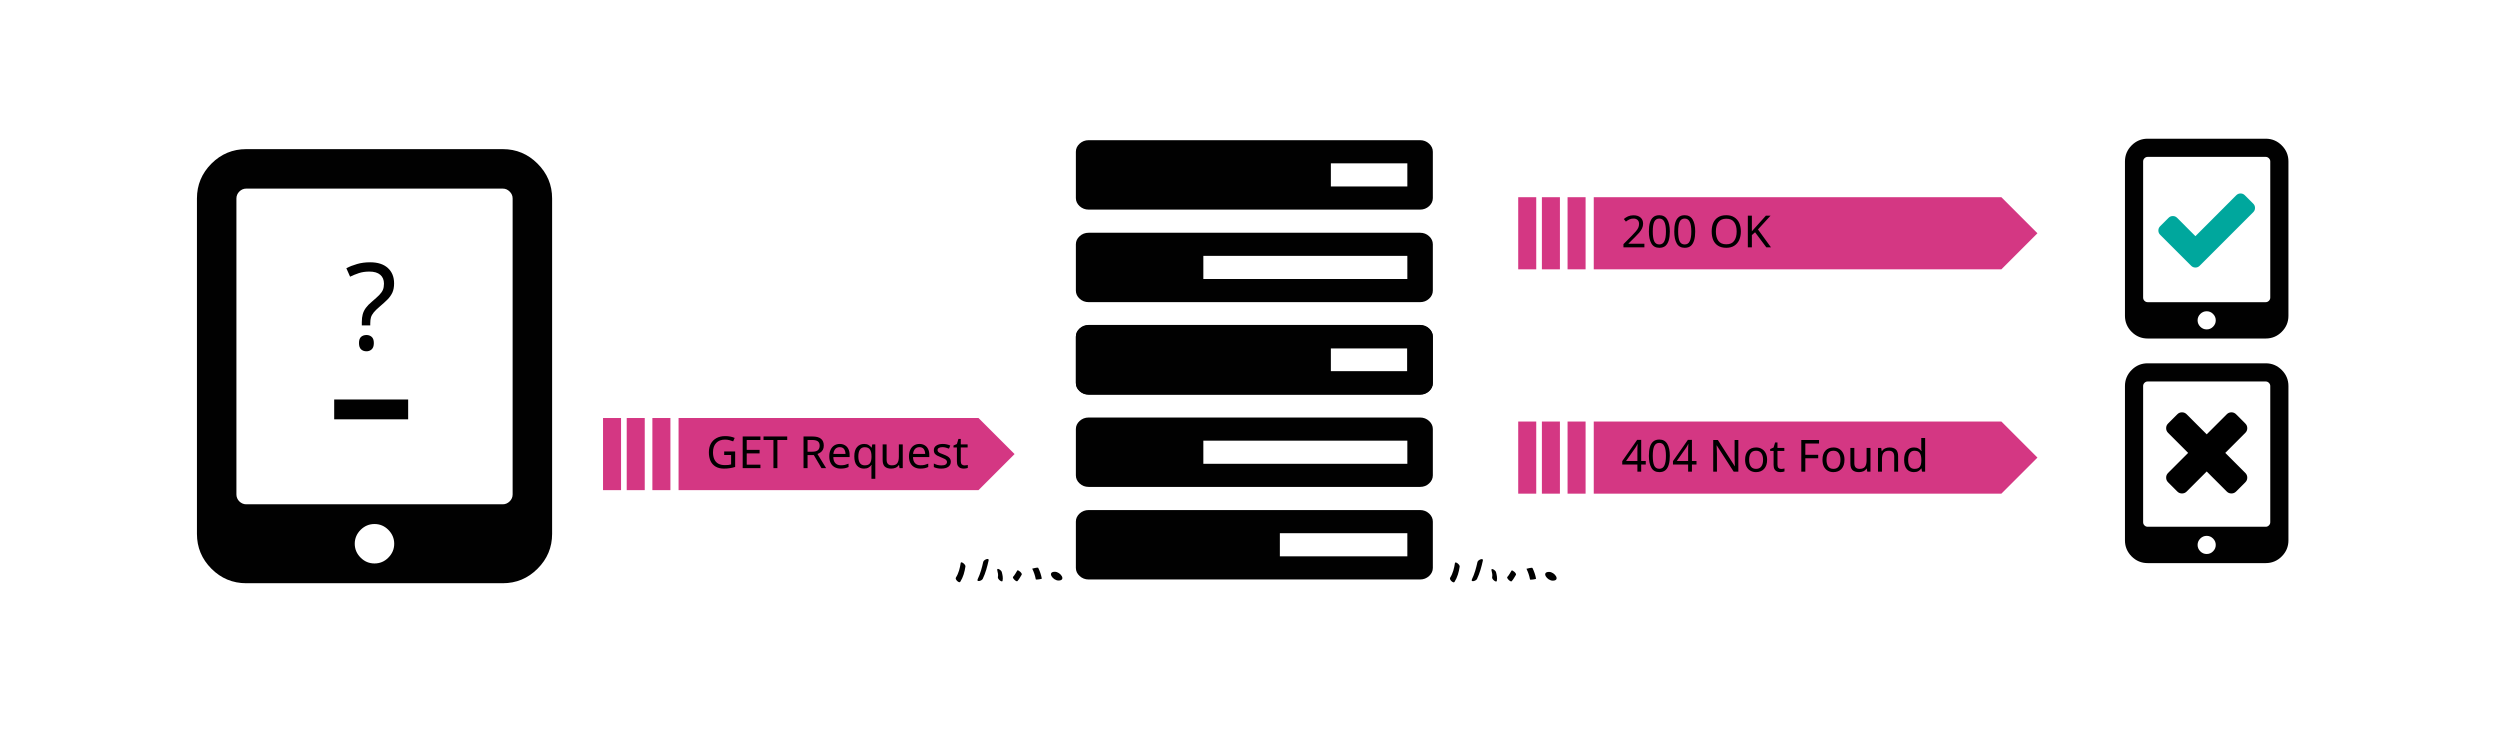
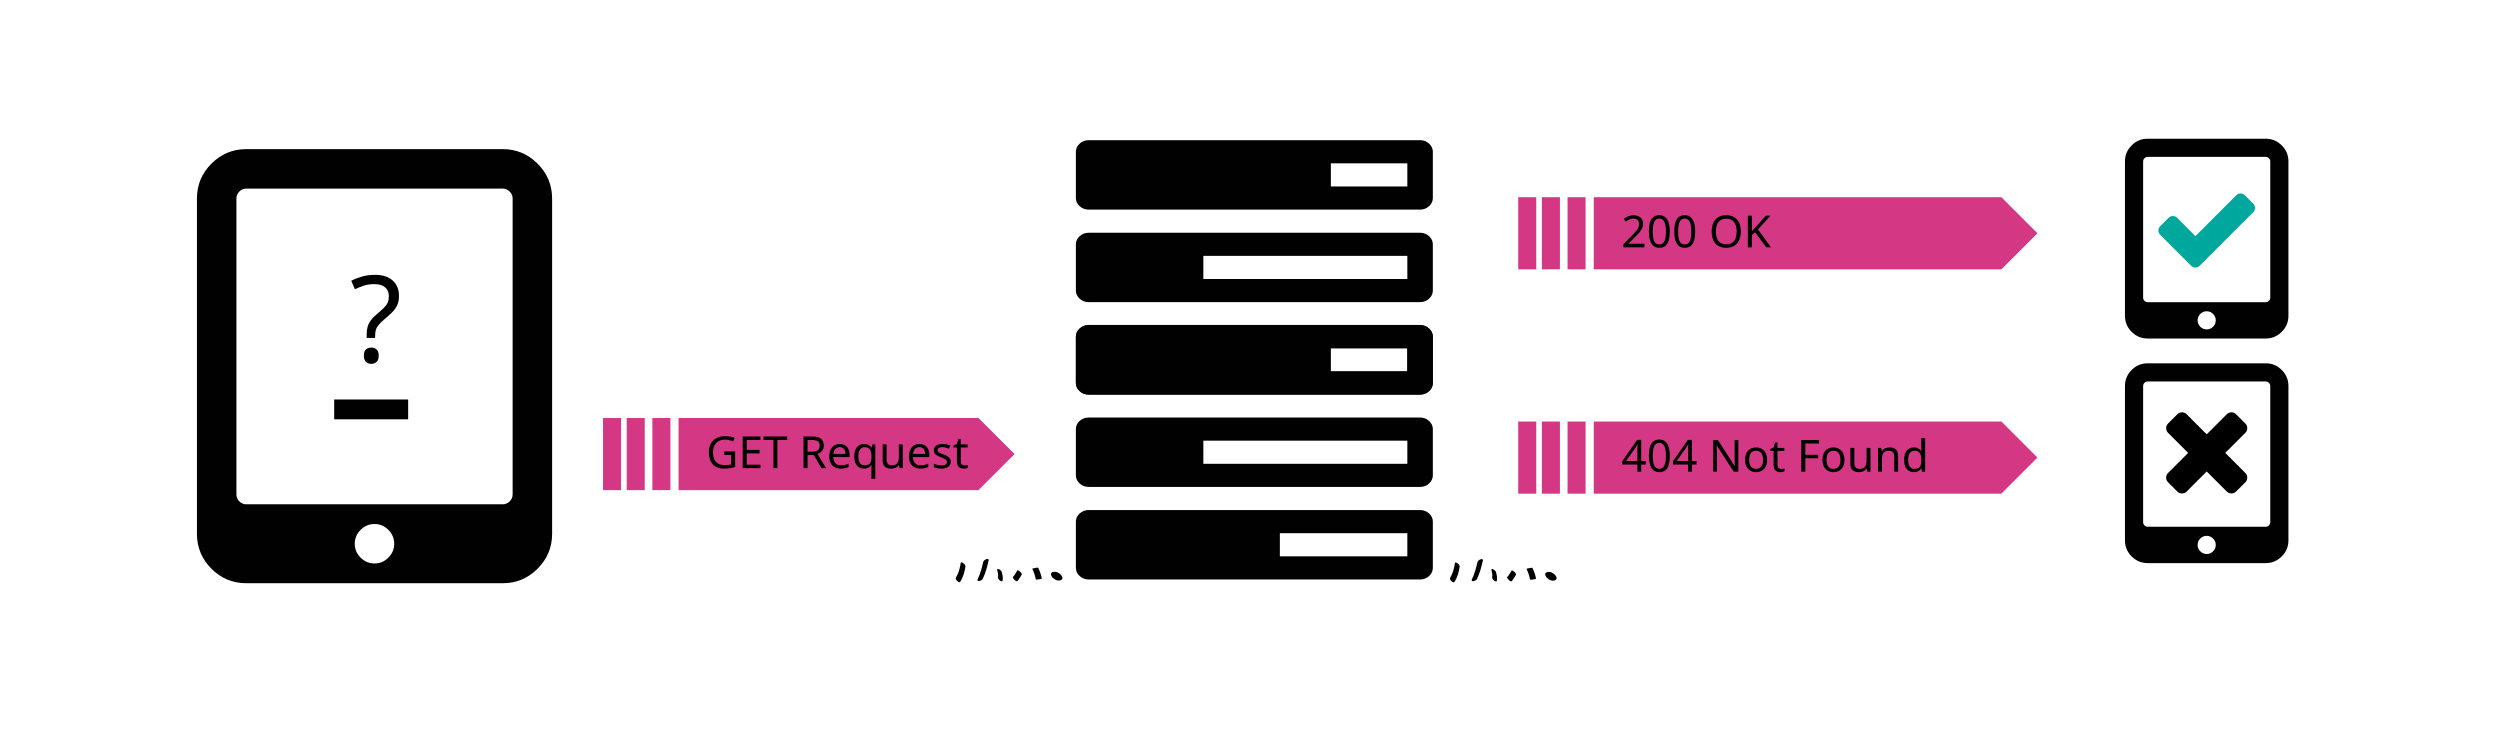
<svg xmlns="http://www.w3.org/2000/svg" version="1.1" id="Layer_2" x="0px" y="0px" width="513px" height="150px" viewBox="0 0 513 150" enable-background="new 0 0 513 150" xml:space="preserve">
  <g>
    <g>
      <path d="M197.038,119.399c0.608-0.961,0.901-2.037,1.07-3.153c0.064-0.425-0.907-1.154-0.971-0.734    c-0.158,1.047-0.412,2.102-0.984,3.005C195.903,118.911,196.83,119.728,197.038,119.399L197.038,119.399z" />
    </g>
  </g>
  <g>
    <g>
      <path d="M201.66,118.78c0.581-1.205,0.915-2.483,1.207-3.784c0.138-0.617-1.004-0.16-1.107,0.301    c-0.273,1.221-0.588,2.413-1.135,3.544C200.304,119.508,201.451,119.212,201.66,118.78L201.66,118.78z" />
    </g>
  </g>
  <g>
    <g>
      <path d="M205.726,119.184c0.131-0.634-0.009-1.203-0.165-1.818c-0.093-0.368-1.092-1.012-0.92-0.334    c0.121,0.479,0.228,0.913,0.126,1.406C204.683,118.842,205.642,119.592,205.726,119.184L205.726,119.184z" />
    </g>
  </g>
  <g>
    <g>
      <path d="M208.772,119.247c0.37-0.396,0.593-0.867,0.88-1.319c0.189-0.297-0.767-1.075-0.895-0.873    c-0.288,0.453-0.51,0.924-0.88,1.319C207.668,118.599,208.57,119.463,208.772,119.247L208.772,119.247z" />
    </g>
  </g>
  <g>
    <g>
      <path d="M213.783,118.736c-0.14-0.771-0.389-1.497-0.732-2.199c-0.098-0.201-1.226,0.18-1.24,0.148    c0.343,0.703,0.592,1.429,0.732,2.199C212.564,119.007,213.797,118.812,213.783,118.736L213.783,118.736z" />
    </g>
  </g>
  <g>
    <g>
      <path d="M217.206,119.124c1.636,0,0.419-1.797-0.756-1.797C214.814,117.327,216.031,119.124,217.206,119.124L217.206,119.124z" />
    </g>
  </g>
  <g>
    <g>
      <path d="M298.456,119.427c0.608-0.96,0.901-2.036,1.07-3.152c0.064-0.425-0.907-1.154-0.971-0.734    c-0.158,1.046-0.412,2.101-0.984,3.004C297.321,118.938,298.248,119.755,298.456,119.427L298.456,119.427z" />
    </g>
  </g>
  <g>
    <g>
      <path d="M303.077,118.808c0.582-1.204,0.916-2.483,1.208-3.783c0.138-0.617-1.004-0.16-1.107,0.301    c-0.273,1.221-0.588,2.412-1.136,3.543C301.72,119.535,302.868,119.239,303.077,118.808L303.077,118.808z" />
    </g>
  </g>
  <g>
    <g>
      <path d="M307.144,119.211c0.131-0.634-0.01-1.203-0.165-1.818c-0.093-0.368-1.092-1.012-0.92-0.334    c0.12,0.479,0.228,0.913,0.126,1.406C306.101,118.869,307.06,119.619,307.144,119.211L307.144,119.211z" />
    </g>
  </g>
  <g>
    <g>
      <path d="M310.19,119.274c0.371-0.395,0.592-0.866,0.88-1.318c0.189-0.297-0.766-1.075-0.895-0.873    c-0.288,0.452-0.51,0.924-0.88,1.318C309.086,118.626,309.987,119.49,310.19,119.274L310.19,119.274z" />
    </g>
  </g>
  <g>
    <g>
      <path d="M315.201,118.764c-0.14-0.77-0.389-1.496-0.732-2.198c-0.099-0.202-1.226,0.18-1.24,0.148    c0.343,0.702,0.592,1.429,0.732,2.198C313.982,119.034,315.215,118.839,315.201,118.764L315.201,118.764z" />
    </g>
  </g>
  <g>
    <g>
      <path d="M318.624,119.151c1.636,0,0.419-1.797-0.756-1.797C316.232,117.354,317.449,119.151,318.624,119.151L318.624,119.151z" />
    </g>
  </g>
  <g>
    <polygon fill="#D43783" points="139.242,85.776 139.242,100.576 200.788,100.576 208.188,93.178 200.788,85.776  " />
    <rect x="123.741" y="85.777" fill="#D43783" width="3.699" height="14.8" />
    <rect x="128.602" y="85.777" fill="#D43783" width="3.699" height="14.8" />
    <rect x="133.868" y="85.777" fill="#D43783" width="3.701" height="14.8" />
  </g>
  <path fill="#010101" d="M113.293,40.729v68.821c0,2.786-0.997,5.165-2.989,7.149c-1.975,1.983-4.354,2.979-7.14,2.979h-52.64  c-2.768,0-5.166-0.996-7.141-2.979c-1.974-1.984-2.971-4.363-2.971-7.149V40.729c0-2.785,0.997-5.165,2.971-7.148  c1.975-1.983,4.373-2.98,7.141-2.98h52.64c2.785,0,5.165,0.997,7.14,2.98C112.296,35.564,113.293,37.944,113.293,40.729z   M105.193,101.449v-60.72c0-0.553-0.203-1.022-0.609-1.419c-0.406-0.407-0.867-0.608-1.42-0.608h-52.64  c-0.534,0-1.015,0.201-1.421,0.608c-0.387,0.396-0.591,0.866-0.591,1.419v60.72c0,0.555,0.204,1.035,0.591,1.431  c0.406,0.397,0.887,0.601,1.421,0.601h52.64c0.553,0,1.014-0.203,1.42-0.601C104.99,102.484,105.193,102.004,105.193,101.449z   M79.694,114.42c0.794-0.792,1.199-1.752,1.199-2.84c0-1.098-0.405-2.048-1.199-2.851c-0.793-0.803-1.753-1.2-2.841-1.2  c-1.107,0-2.048,0.397-2.86,1.2c-0.793,0.803-1.199,1.753-1.199,2.851c0,1.088,0.406,2.048,1.199,2.84  c0.812,0.812,1.753,1.201,2.86,1.201C77.941,115.621,78.901,115.232,79.694,114.42z" />
  <g>
    <path fill="#010101" d="M294.019,69.061v9.493c0,0.643-0.262,1.196-0.774,1.671c-0.513,0.465-1.133,0.703-1.836,0.703h-68.023   c-0.71,0-1.323-0.238-1.843-0.703c-0.512-0.475-0.774-1.028-0.774-1.671v-9.493c0-0.65,0.263-1.201,0.774-1.674   c0.52-0.47,1.133-0.708,1.843-0.708h68.023c0.703,0,1.323,0.238,1.836,0.708C293.757,67.859,294.019,68.41,294.019,69.061z    M294.019,88.045v9.498c0,0.638-0.262,1.201-0.774,1.666c-0.513,0.478-1.133,0.703-1.836,0.703h-68.023   c-0.71,0-1.323-0.226-1.843-0.703c-0.512-0.465-0.774-1.028-0.774-1.666v-9.498c0-0.638,0.263-1.201,0.774-1.666   c0.52-0.47,1.133-0.703,1.843-0.703h68.023c0.703,0,1.323,0.233,1.836,0.703C293.757,86.844,294.019,87.407,294.019,88.045z    M294.019,107.037v9.493c0,0.647-0.262,1.201-0.774,1.671c-0.513,0.472-1.133,0.708-1.836,0.708h-68.023   c-0.71,0-1.323-0.236-1.843-0.708c-0.512-0.47-0.774-1.023-0.774-1.671v-9.493c0-0.643,0.263-1.196,0.774-1.671   c0.52-0.465,1.133-0.703,1.843-0.703h68.023c0.703,0,1.323,0.238,1.836,0.703C293.757,105.841,294.019,106.395,294.019,107.037z    M246.925,95.169h41.86v-4.75h-41.86V95.169z M262.628,114.161h26.157v-4.75h-26.157V114.161z M273.094,76.177h15.691v-4.748   h-15.691V76.177z" />
    <path fill="#010101" d="M294.019,31.145v9.493c0,0.643-0.262,1.196-0.774,1.671c-0.513,0.467-1.133,0.703-1.836,0.703h-68.023   c-0.71,0-1.323-0.236-1.843-0.703c-0.512-0.475-0.774-1.028-0.774-1.671v-9.493c0-0.647,0.263-1.201,0.774-1.671   c0.52-0.47,1.133-0.708,1.843-0.708h68.023c0.703,0,1.323,0.238,1.836,0.708S294.019,30.497,294.019,31.145z M294.019,50.132v9.496   c0,0.64-0.262,1.203-0.774,1.668c-0.513,0.475-1.133,0.703-1.836,0.703h-68.023c-0.71,0-1.323-0.229-1.843-0.703   c-0.512-0.465-0.774-1.028-0.774-1.668v-9.496c0-0.638,0.263-1.201,0.774-1.666c0.52-0.473,1.133-0.703,1.843-0.703h68.023   c0.703,0,1.323,0.23,1.836,0.703C293.757,48.931,294.019,49.494,294.019,50.132z M294.019,69.124v9.49   c0,0.65-0.262,1.201-0.774,1.674c-0.513,0.47-1.133,0.708-1.836,0.708h-68.023c-0.71,0-1.323-0.238-1.843-0.708   c-0.512-0.473-0.774-1.023-0.774-1.674v-9.49c0-0.646,0.263-1.196,0.774-1.674c0.52-0.465,1.133-0.703,1.843-0.703h68.023   c0.703,0,1.323,0.238,1.836,0.703C293.757,67.928,294.019,68.479,294.019,69.124z M246.925,57.254h41.86v-4.748h-41.86V57.254z    M262.628,76.246h26.157v-4.748h-26.157V76.246z M273.094,38.264h15.691v-4.75h-15.691V38.264z" />
  </g>
  <rect x="68.577" y="81.975" fill="#010101" width="15.177" height="4.069" />
  <g>
    <path fill="#00A79D" d="M462.73,42.667c0,0.341-0.122,0.632-0.358,0.869l-9.265,9.265l-1.739,1.738   c-0.236,0.24-0.528,0.36-0.868,0.36c-0.343,0-0.633-0.12-0.871-0.36l-1.739-1.738l-4.634-4.631c-0.239-0.24-0.358-0.53-0.358-0.872   c0-0.339,0.119-0.63,0.358-0.868l1.741-1.739c0.239-0.24,0.528-0.359,0.869-0.359c0.34,0,0.632,0.119,0.87,0.359l3.764,3.771   l8.392-8.405c0.238-0.237,0.527-0.357,0.87-0.357c0.341,0,0.633,0.12,0.869,0.357l1.741,1.741   C462.608,42.037,462.73,42.327,462.73,42.667z" />
  </g>
  <g>
    <path d="M461.139,98.005c0,0.376-0.13,0.693-0.394,0.955l-1.904,1.907c-0.262,0.261-0.579,0.391-0.952,0.391   c-0.374,0-0.693-0.13-0.952-0.391l-4.121-4.121l-4.118,4.121c-0.265,0.261-0.579,0.391-0.955,0.391   c-0.373,0-0.693-0.13-0.952-0.391l-1.907-1.907c-0.261-0.262-0.391-0.579-0.391-0.955c0-0.37,0.13-0.688,0.391-0.952l4.121-4.118   l-4.121-4.121c-0.261-0.261-0.391-0.578-0.391-0.952c0-0.373,0.13-0.692,0.391-0.952l1.907-1.905   c0.259-0.264,0.579-0.395,0.952-0.395c0.376,0,0.69,0.131,0.955,0.395l4.118,4.12l4.121-4.12c0.259-0.264,0.578-0.395,0.952-0.395   c0.373,0,0.69,0.131,0.952,0.395l1.904,1.905c0.264,0.26,0.394,0.579,0.394,0.952c0,0.374-0.13,0.691-0.394,0.952l-4.119,4.121   l4.119,4.118C461.009,97.317,461.139,97.635,461.139,98.005z" />
  </g>
  <rect x="144.899" y="88.549" fill="none" width="58.34" height="15.296" />
  <text transform="matrix(1 0 0 1 144.8994 96.0654)" font-family="'MarkerFelt-Wide'" font-size="9.1">GET Request</text>
  <g>
    <polygon fill="#D43783" points="327.038,40.465 327.038,55.265 410.684,55.265 418.083,47.865 410.684,40.465  " />
    <rect x="311.537" y="40.466" fill="#D43783" width="3.699" height="14.8" />
    <rect x="316.396" y="40.466" fill="#D43783" width="3.699" height="14.8" />
    <rect x="321.664" y="40.466" fill="#D43783" width="3.7" height="14.8" />
  </g>
  <rect x="332.694" y="43.238" fill="none" width="58.341" height="15.296" />
  <text transform="matrix(1 0 0 1 332.6953 50.7549)" font-family="'MarkerFelt-Wide'" font-size="9.1">200 OK</text>
  <g>
    <polygon fill="#D43783" points="327.038,86.498 327.038,101.297 410.684,101.297 418.083,93.898 410.684,86.498  " />
    <rect x="311.537" y="86.5" fill="#D43783" width="3.699" height="14.8" />
    <rect x="316.396" y="86.5" fill="#D43783" width="3.699" height="14.8" />
    <rect x="321.664" y="86.5" fill="#D43783" width="3.7" height="14.8" />
  </g>
  <rect x="332.694" y="89.271" fill="none" width="77.19" height="15.297" />
  <text transform="matrix(1 0 0 1 332.6953 96.7881)" font-family="'MarkerFelt-Wide'" font-size="9.1">404 Not Found</text>
-   <rect x="70.775" y="53.871" fill="none" width="14.738" height="19.016" />
-   <text transform="matrix(1 0 0 1 70.7744 71.7432)" font-family="'UniversLTStd-Bold'" font-size="24.754">?</text>
+   <rect x="71.775" y="53.871" fill="none" width="25.224" height="27.125" />
+   <text transform="matrix(1 0 0 1 71.7754 74.3184)" font-family="'MarkerFelt-Wide'" font-size="24.754">?</text>
  <path fill="#010101" d="M469.586,33.125v31.676c0,1.282-0.457,2.377-1.376,3.291c-0.909,0.912-2.004,1.371-3.286,1.371h-24.228  c-1.274,0-2.377-0.459-3.285-1.371c-0.909-0.914-1.369-2.009-1.369-3.291V33.125c0-1.282,0.46-2.377,1.369-3.291  c0.908-0.913,2.011-1.371,3.285-1.371h24.228c1.282,0,2.377,0.458,3.286,1.371C469.129,30.748,469.586,31.843,469.586,33.125z   M465.858,61.072V33.125c0-0.254-0.094-0.472-0.282-0.652c-0.185-0.188-0.398-0.281-0.652-0.281h-24.228  c-0.246,0-0.467,0.093-0.652,0.281c-0.181,0.181-0.274,0.398-0.274,0.652v27.947c0,0.255,0.094,0.476,0.274,0.657  c0.186,0.184,0.406,0.277,0.652,0.277h24.228c0.254,0,0.468-0.094,0.652-0.277C465.765,61.548,465.858,61.327,465.858,61.072z   M454.123,67.042c0.365-0.365,0.551-0.807,0.551-1.308c0-0.506-0.186-0.942-0.551-1.312c-0.366-0.37-0.808-0.553-1.308-0.553  c-0.511,0-0.944,0.183-1.318,0.553c-0.362,0.369-0.551,0.806-0.551,1.312c0,0.501,0.188,0.942,0.551,1.308  c0.374,0.374,0.808,0.553,1.318,0.553C453.315,67.595,453.757,67.416,454.123,67.042z" />
  <path fill="#010101" d="M469.586,79.211v31.677c0,1.282-0.457,2.376-1.376,3.29c-0.909,0.913-2.004,1.371-3.286,1.371h-24.228  c-1.274,0-2.377-0.458-3.285-1.371c-0.909-0.914-1.369-2.008-1.369-3.29V79.211c0-1.282,0.46-2.376,1.369-3.29  c0.908-0.913,2.011-1.371,3.285-1.371h24.228c1.282,0,2.377,0.458,3.286,1.371C469.129,76.835,469.586,77.929,469.586,79.211z   M465.858,107.158V79.211c0-0.254-0.094-0.471-0.282-0.652c-0.185-0.188-0.398-0.28-0.652-0.28h-24.228  c-0.246,0-0.467,0.093-0.652,0.28c-0.181,0.182-0.274,0.398-0.274,0.652v27.947c0,0.256,0.094,0.477,0.274,0.658  c0.186,0.183,0.406,0.276,0.652,0.276h24.228c0.254,0,0.468-0.094,0.652-0.276C465.765,107.635,465.858,107.414,465.858,107.158z   M454.123,113.128c0.365-0.364,0.551-0.806,0.551-1.308c0-0.505-0.186-0.942-0.551-1.312c-0.366-0.369-0.808-0.552-1.308-0.552  c-0.511,0-0.944,0.183-1.318,0.552c-0.362,0.369-0.551,0.807-0.551,1.312c0,0.502,0.188,0.943,0.551,1.308  c0.374,0.375,0.808,0.554,1.318,0.554C453.315,113.682,453.757,113.503,454.123,113.128z" />
</svg>
